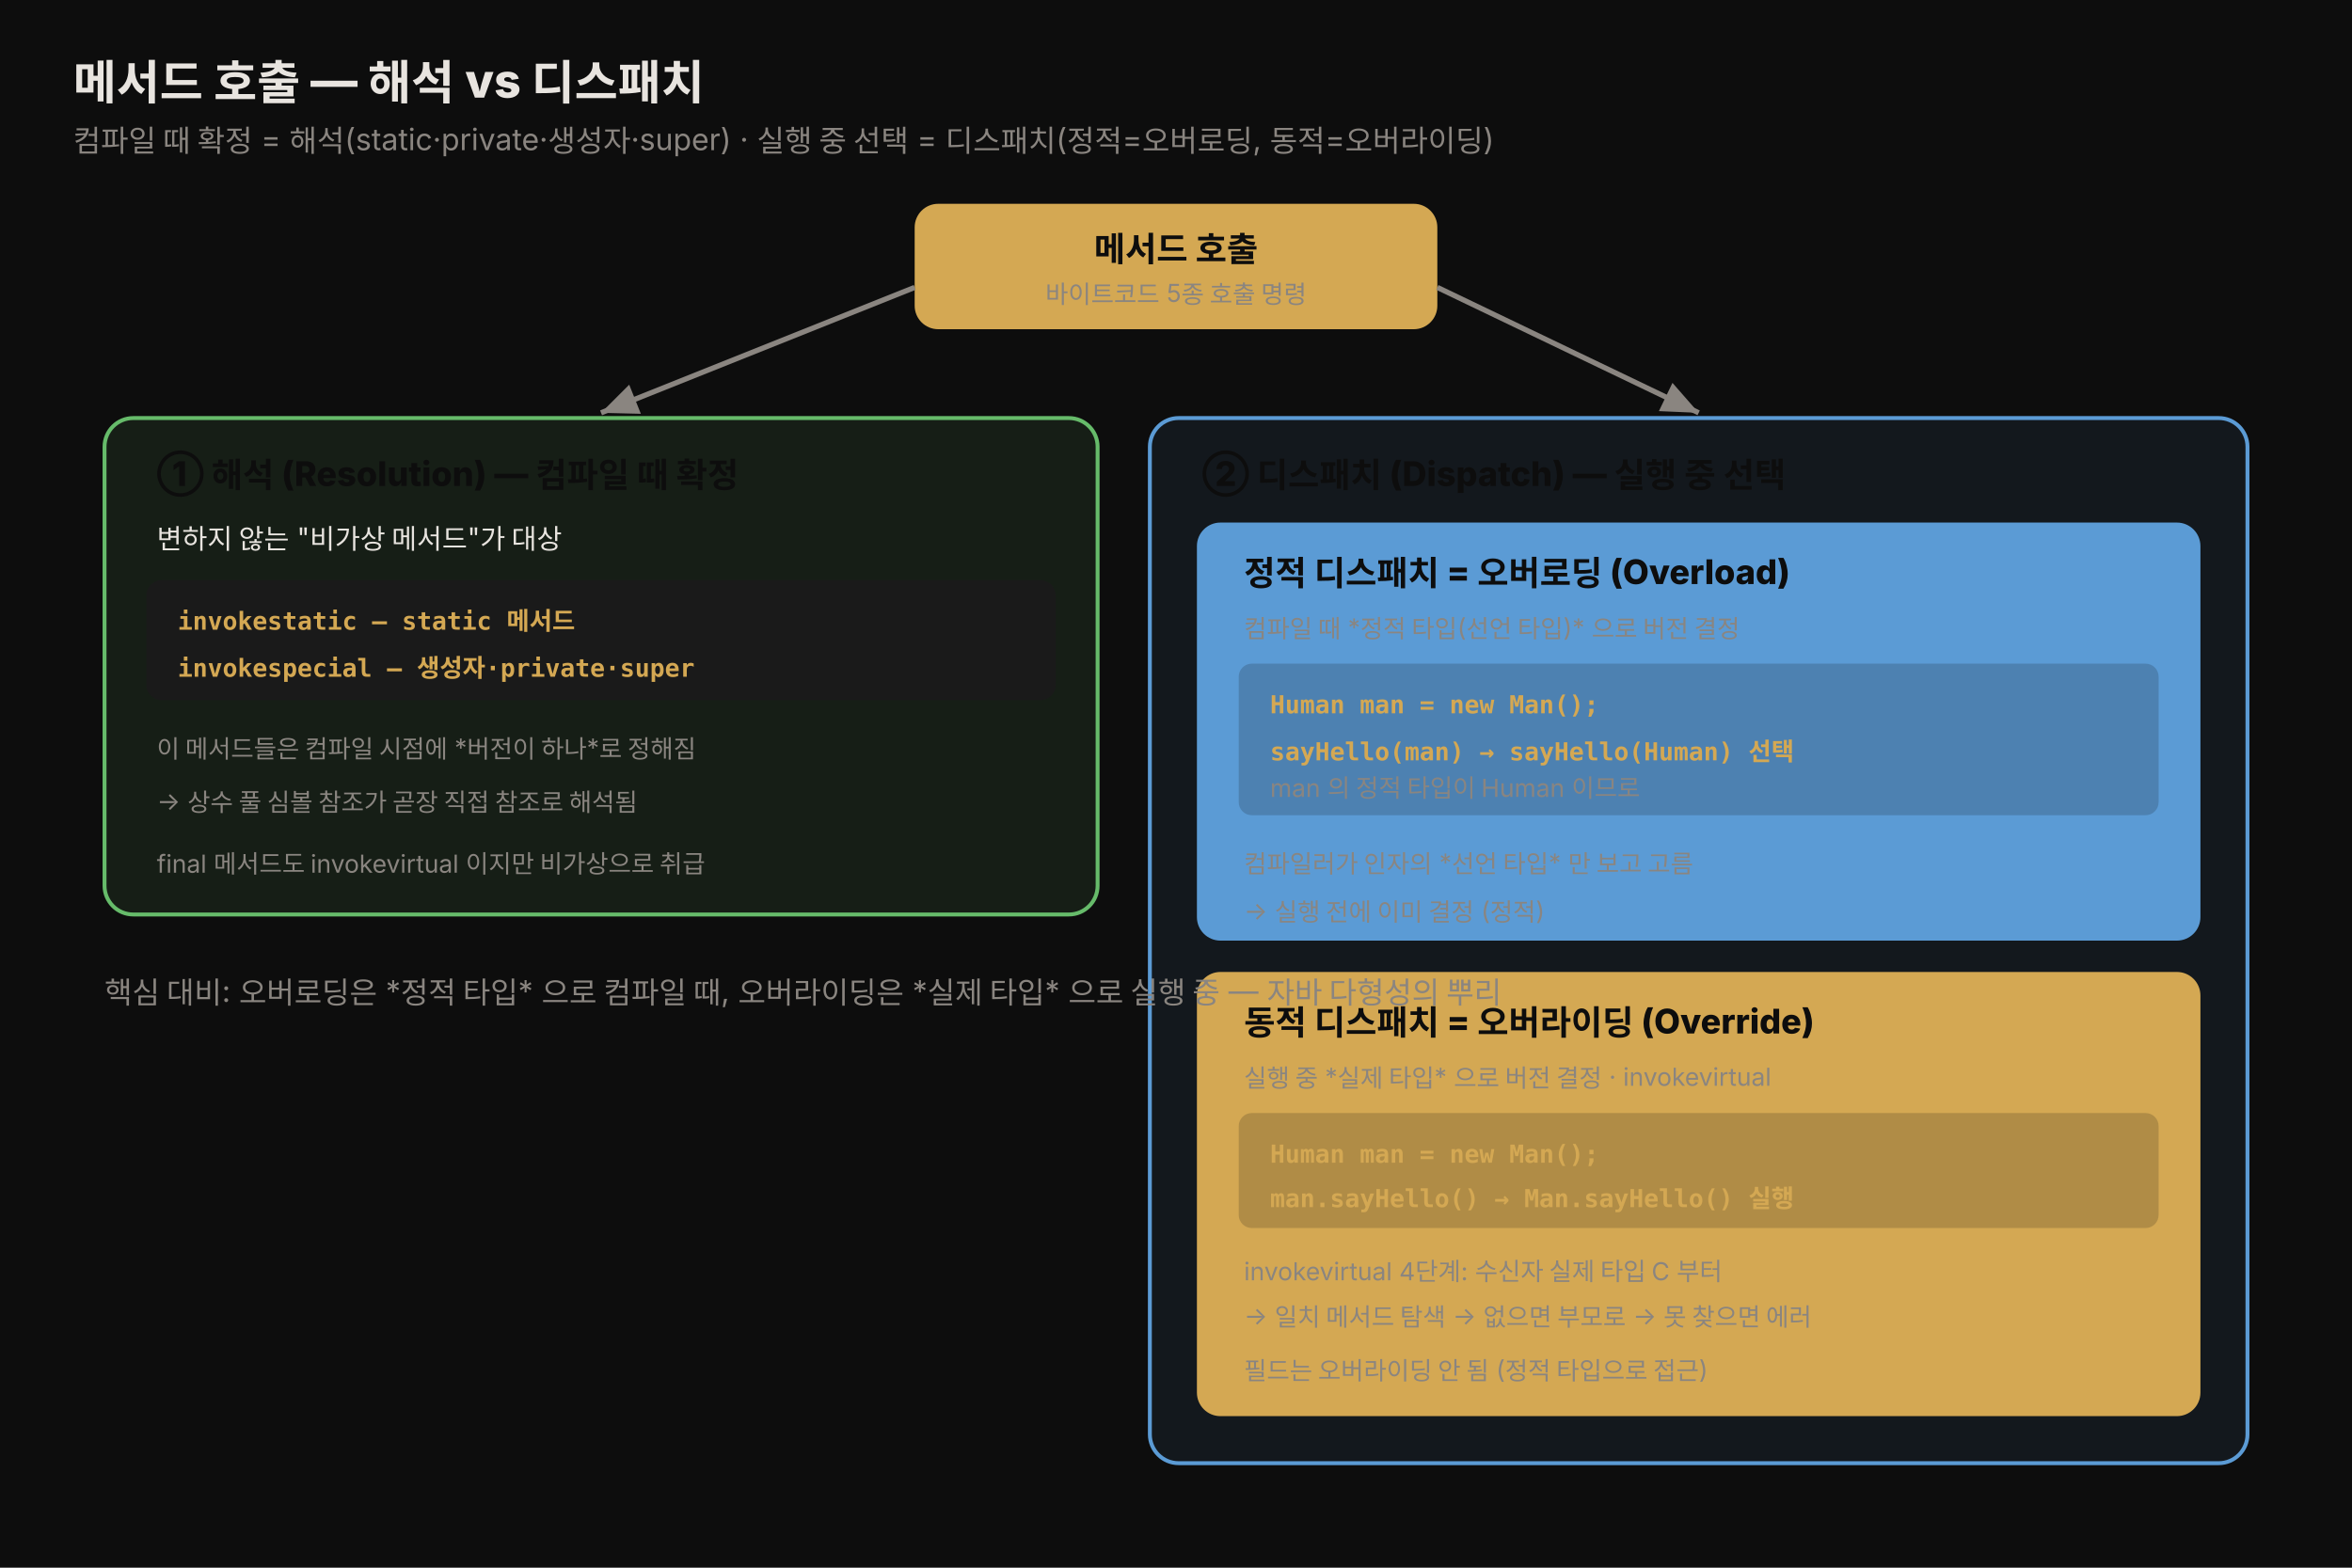
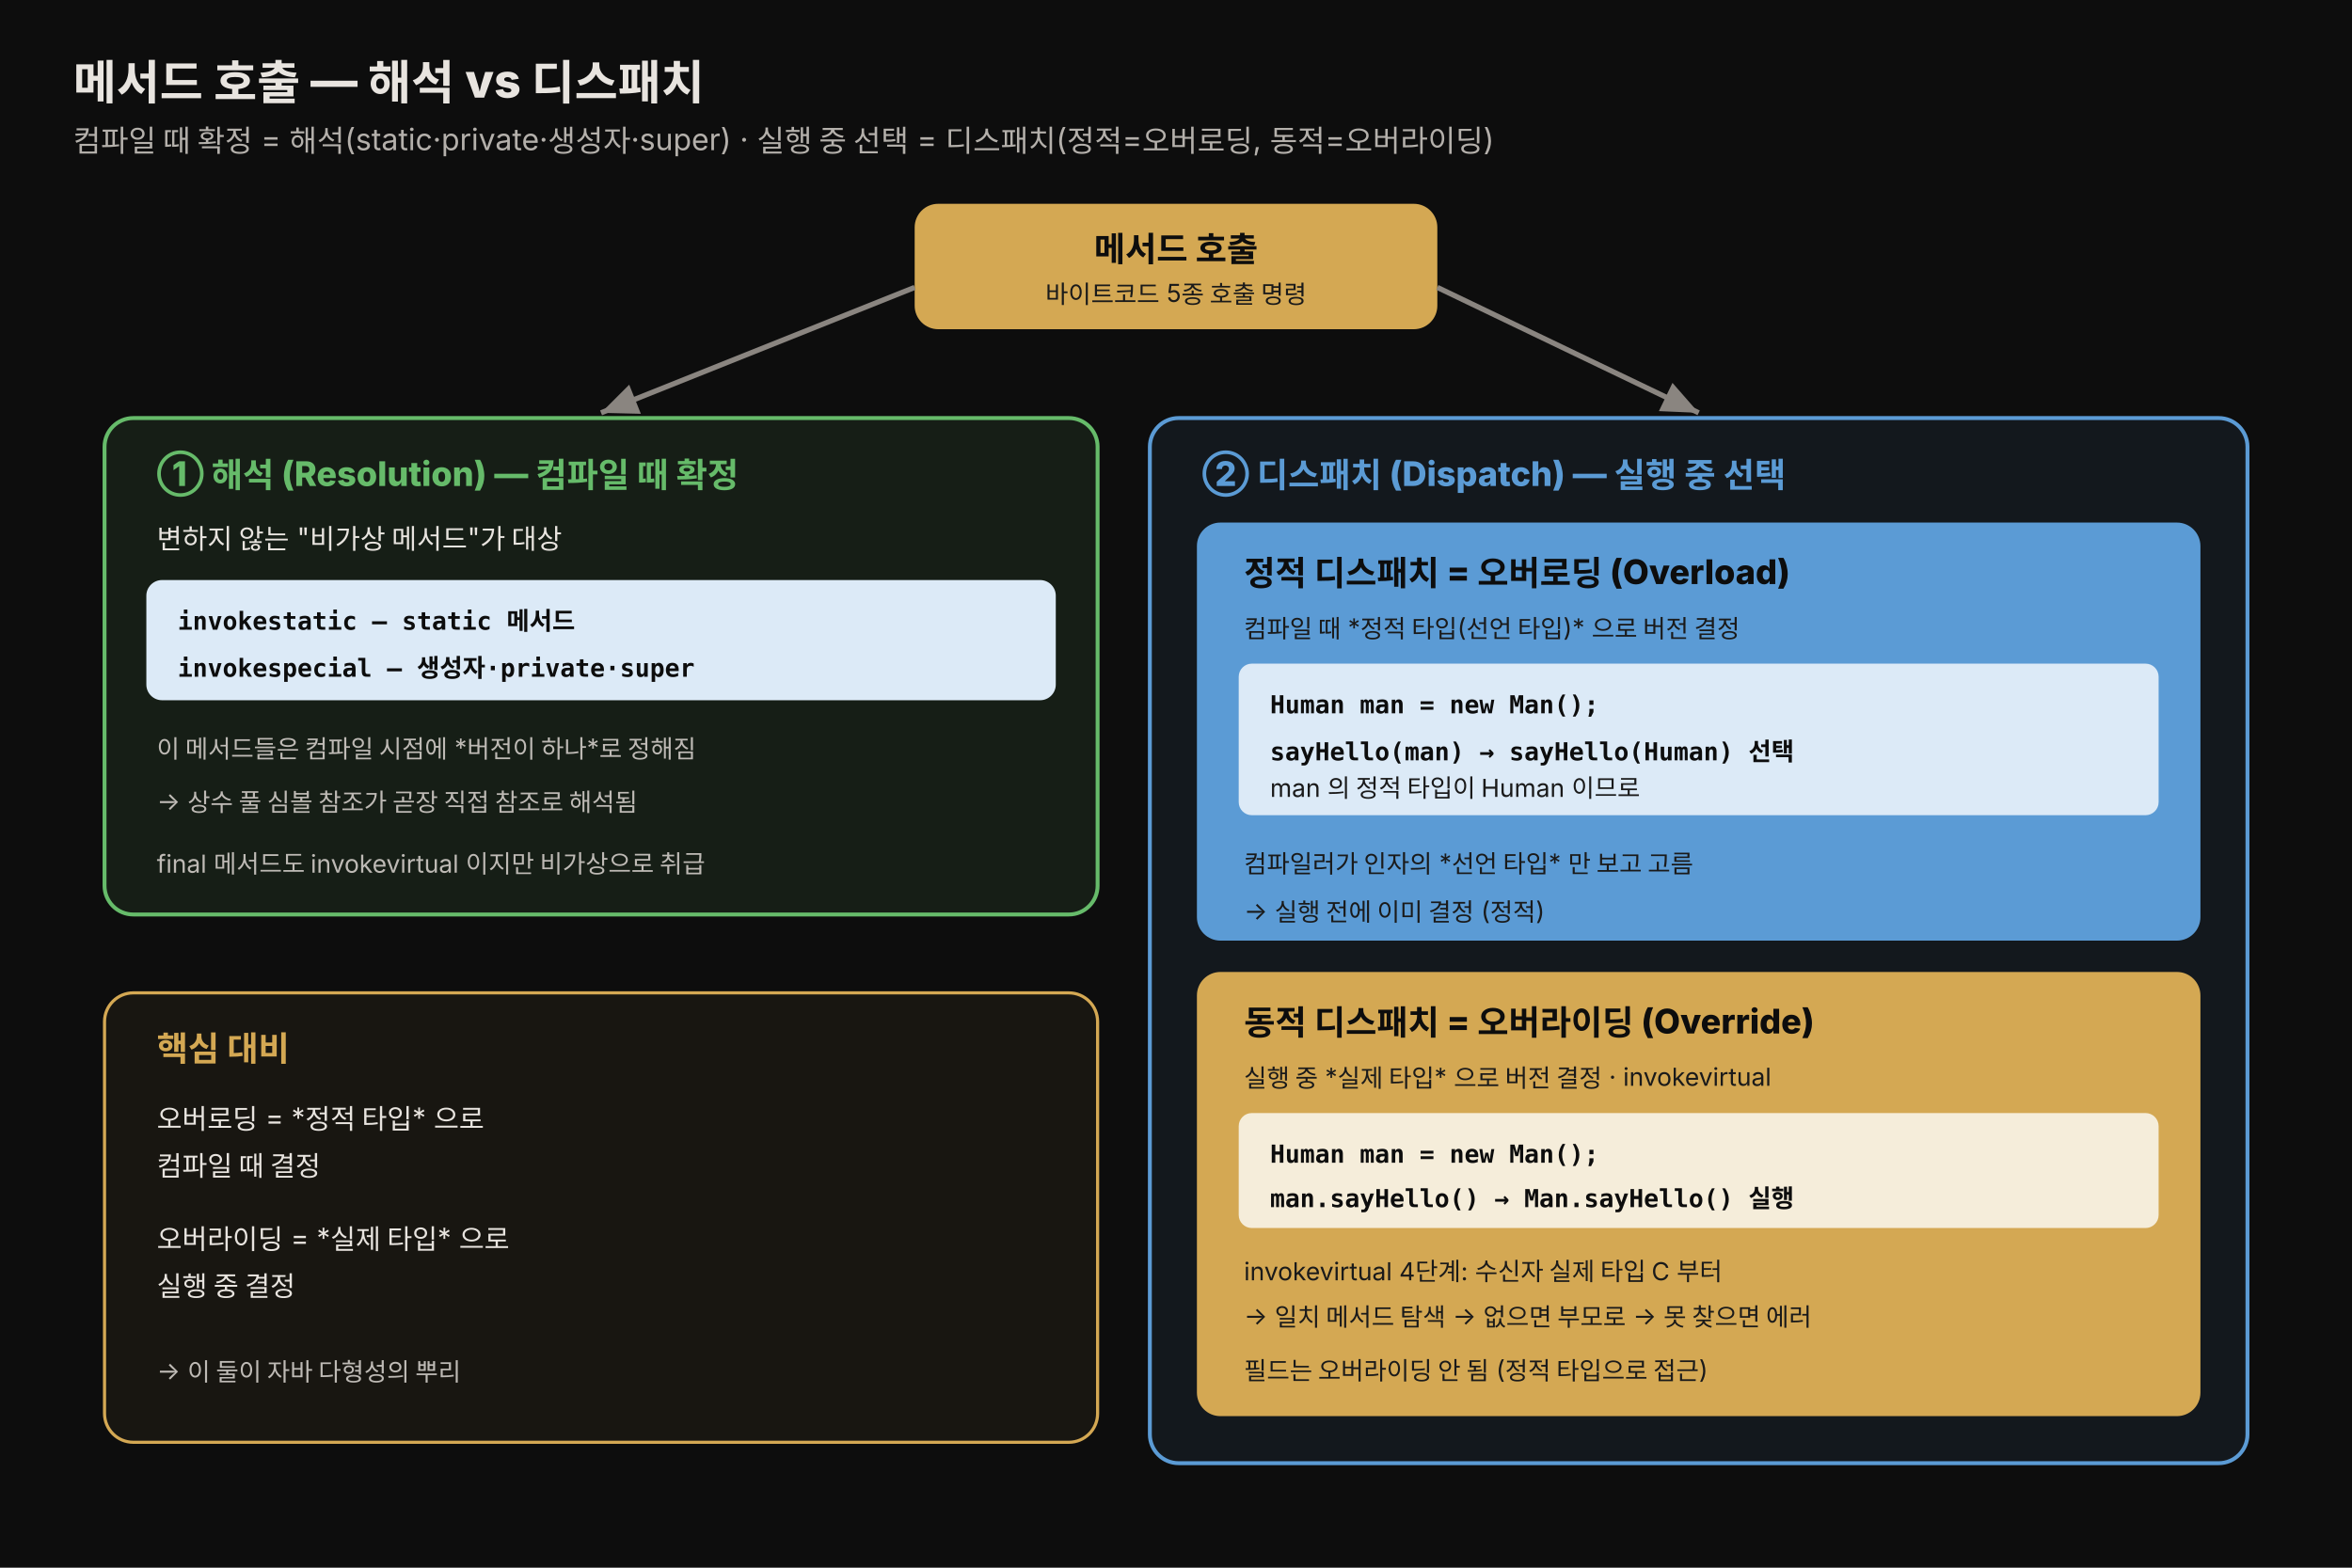
<svg xmlns="http://www.w3.org/2000/svg" viewBox="0 0 900 600" width="100%" role="img" font-family="'Pretendard', -apple-system, 'Apple SD Gothic Neo', 'Noto Sans KR', sans-serif">
  <defs>
    <style>
      .title { font-size: 18px; font-weight: 800; fill: #e8e4df; }
-       .sub   { font-size: 11.5px; fill: rgb(138,133,128); }
+       .sub   { font-size: 11.5px; fill: rgb(180,176,171); }
      .h     { font-size: 13px; font-weight: 800; fill: #0d0d0d; }
      .item  { font-size: 10.5px; fill: #e8e4df; }
-       .note  { font-size: 9.5px; fill: rgb(138,133,128); }
+       .note  { font-size: 9.5px; fill: rgb(190,186,181); }
      .mono  { font-size: 9.5px; font-family: 'JetBrains Mono', monospace; fill: rgb(212,168,83); font-weight: 700; }
    </style>
    <marker id="d2" markerWidth="10" markerHeight="10" refX="7" refY="3" orient="auto" markerUnits="strokeWidth">
      <path d="M0,0 L7,3 L0,6 z" fill="rgb(138,133,128)" />
    </marker>
  </defs>
  <rect x="0" y="0" width="900" height="600" fill="#0d0d0d" />
  <text x="28" y="38" class="title">메서드 호출 — 해석 vs 디스패치</text>
  <text x="28" y="58" class="sub">컴파일 때 확정 = 해석(static·private·생성자·super) · 실행 중 선택 = 디스패치(정적=오버로딩, 동적=오버라이딩)</text>
  <rect x="350" y="78" width="200" height="48" rx="9" fill="rgb(212,168,83)" />
  <text x="450" y="100" class="h" text-anchor="middle">메서드 호출</text>
-   <text x="450" y="116" class="note" text-anchor="middle" fill="rgba(13,13,13,0.7)">바이트코드 5종 호출 명령</text>
+   <text x="450" y="116" class="note" text-anchor="middle" style="fill:#1a1a1a">바이트코드 5종 호출 명령</text>
  <rect x="40" y="160" width="380" height="190" rx="11" fill="rgba(102,187,106,0.10)" stroke="#66bb6a" stroke-width="1.5" />
-   <text x="60" y="186" class="h" fill="#66bb6a">① 해석 (Resolution) — 컴파일 때 확정</text>
+   <text x="60" y="186" class="h" style="fill:#66bb6a">① 해석 (Resolution) — 컴파일 때 확정</text>
  <text x="60" y="210" class="item">변하지 않는 "비가상 메서드"가 대상</text>
-   <rect x="56" y="222" width="348" height="46" rx="6" fill="#1a1a1a" />
-   <text x="68" y="241" class="mono">invokestatic   — static 메서드</text>
-   <text x="68" y="259" class="mono">invokespecial  — 생성자·private·super</text>
+   <rect x="56" y="222" width="348" height="46" rx="6" fill="#dceaf7" />
+   <text x="68" y="241" class="mono" style="fill:#0d0d0d">invokestatic   — static 메서드</text>
+   <text x="68" y="259" class="mono" style="fill:#0d0d0d">invokespecial  — 생성자·private·super</text>
  <text x="60" y="290" class="note">이 메서드들은 컴파일 시점에 *버전이 하나*로 정해짐</text>
  <text x="60" y="310" class="note">→ 상수 풀 심볼 참조가 곧장 직접 참조로 해석됨</text>
  <text x="60" y="334" class="note">final 메서드도 invokevirtual 이지만 비가상으로 취급</text>
  <rect x="440" y="160" width="420" height="400" rx="11" fill="rgba(91,155,213,0.08)" stroke="#5b9bd5" stroke-width="1.5" />
-   <text x="460" y="186" class="h" fill="#5b9bd5">② 디스패치 (Dispatch) — 실행 중 선택</text>
+   <text x="460" y="186" class="h" style="fill:#5b9bd5">② 디스패치 (Dispatch) — 실행 중 선택</text>
  <rect x="458" y="200" width="384" height="160" rx="9" fill="#5b9bd5" />
  <text x="476" y="224" class="h">정적 디스패치 = 오버로딩 (Overload)</text>
-   <text x="476" y="244" class="note" fill="rgba(13,13,13,0.72)">컴파일 때 *정적 타입(선언 타입)* 으로 버전 결정</text>
-   <rect x="474" y="254" width="352" height="58" rx="5" fill="rgba(13,13,13,0.18)" />
-   <text x="486" y="273" class="mono" fill="#0d0d0d">Human man = new Man();</text>
-   <text x="486" y="291" class="mono" fill="#0d0d0d">sayHello(man) → sayHello(Human) 선택</text>
-   <text x="486" y="305" class="note" fill="rgba(13,13,13,0.72)">man 의 정적 타입이 Human 이므로</text>
-   <text x="476" y="334" class="note" fill="rgba(13,13,13,0.72)">컴파일러가 인자의 *선언 타입* 만 보고 고름</text>
-   <text x="476" y="352" class="note" fill="rgba(13,13,13,0.72)">→ 실행 전에 이미 결정 (정적)</text>
+   <text x="476" y="244" class="note" style="fill:#1a1a1a">컴파일 때 *정적 타입(선언 타입)* 으로 버전 결정</text>
+   <rect x="474" y="254" width="352" height="58" rx="5" fill="#dceaf7" />
+   <text x="486" y="273" class="mono" style="fill:#0d0d0d">Human man = new Man();</text>
+   <text x="486" y="291" class="mono" style="fill:#0d0d0d">sayHello(man) → sayHello(Human) 선택</text>
+   <text x="486" y="305" class="note" style="fill:#1a1a1a">man 의 정적 타입이 Human 이므로</text>
+   <text x="476" y="334" class="note" style="fill:#1a1a1a">컴파일러가 인자의 *선언 타입* 만 보고 고름</text>
+   <text x="476" y="352" class="note" style="fill:#1a1a1a">→ 실행 전에 이미 결정 (정적)</text>
  <rect x="458" y="372" width="384" height="170" rx="9" fill="rgb(212,168,83)" />
  <text x="476" y="396" class="h">동적 디스패치 = 오버라이딩 (Override)</text>
-   <text x="476" y="416" class="note" fill="rgba(13,13,13,0.72)">실행 중 *실제 타입* 으로 버전 결정 · invokevirtual</text>
-   <rect x="474" y="426" width="352" height="44" rx="5" fill="rgba(13,13,13,0.18)" />
-   <text x="486" y="445" class="mono" fill="#0d0d0d">Human man = new Man();</text>
-   <text x="486" y="462" class="mono" fill="#0d0d0d">man.sayHello() → Man.sayHello() 실행</text>
-   <text x="476" y="490" class="note" fill="rgba(13,13,13,0.72)">invokevirtual 4단계: 수신자 실제 타입 C 부터</text>
-   <text x="476" y="507" class="note" fill="rgba(13,13,13,0.72)">→ 일치 메서드 탐색 → 없으면 부모로 → 못 찾으면 에러</text>
-   <text x="476" y="528" class="note" fill="rgba(13,13,13,0.72)">필드는 오버라이딩 안 됨 (정적 타입으로 접근)</text>
+   <text x="476" y="416" class="note" style="fill:#1a1a1a">실행 중 *실제 타입* 으로 버전 결정 · invokevirtual</text>
+   <rect x="474" y="426" width="352" height="44" rx="5" fill="#f5edda" />
+   <text x="486" y="445" class="mono" style="fill:#0d0d0d">Human man = new Man();</text>
+   <text x="486" y="462" class="mono" style="fill:#0d0d0d">man.sayHello() → Man.sayHello() 실행</text>
+   <text x="476" y="490" class="note" style="fill:#1a1a1a">invokevirtual 4단계: 수신자 실제 타입 C 부터</text>
+   <text x="476" y="507" class="note" style="fill:#1a1a1a">→ 일치 메서드 탐색 → 없으면 부모로 → 못 찾으면 에러</text>
+   <text x="476" y="528" class="note" style="fill:#1a1a1a">필드는 오버라이딩 안 됨 (정적 타입으로 접근)</text>
  <line x1="350" y1="110" x2="230" y2="158" stroke="rgb(138,133,128)" stroke-width="2" marker-end="url(#d2)" />
  <line x1="550" y1="110" x2="650" y2="158" stroke="rgb(138,133,128)" stroke-width="2" marker-end="url(#d2)" />
-   <text x="40" y="384" class="sub">핵심 대비: 오버로딩은 *정적 타입* 으로 컴파일 때, 오버라이딩은 *실제 타입* 으로 실행 중 — 자바 다형성의 뿌리</text>
+   <rect x="40" y="380" width="380" height="172" rx="11" fill="rgba(212,168,83,0.06)" stroke="rgb(212,168,83)" stroke-width="1.2" />
+   <text x="60" y="406" class="h" style="fill:rgb(212,168,83)">핵심 대비</text>
+   <text x="60" y="432" class="item">오버로딩 = *정적 타입* 으로</text>
+   <text x="60" y="450" class="item">컴파일 때 결정</text>
+   <text x="60" y="478" class="item">오버라이딩 = *실제 타입* 으로</text>
+   <text x="60" y="496" class="item">실행 중 결정</text>
+   <text x="60" y="528" class="note">→ 이 둘이 자바 다형성의 뿌리</text>
</svg>
